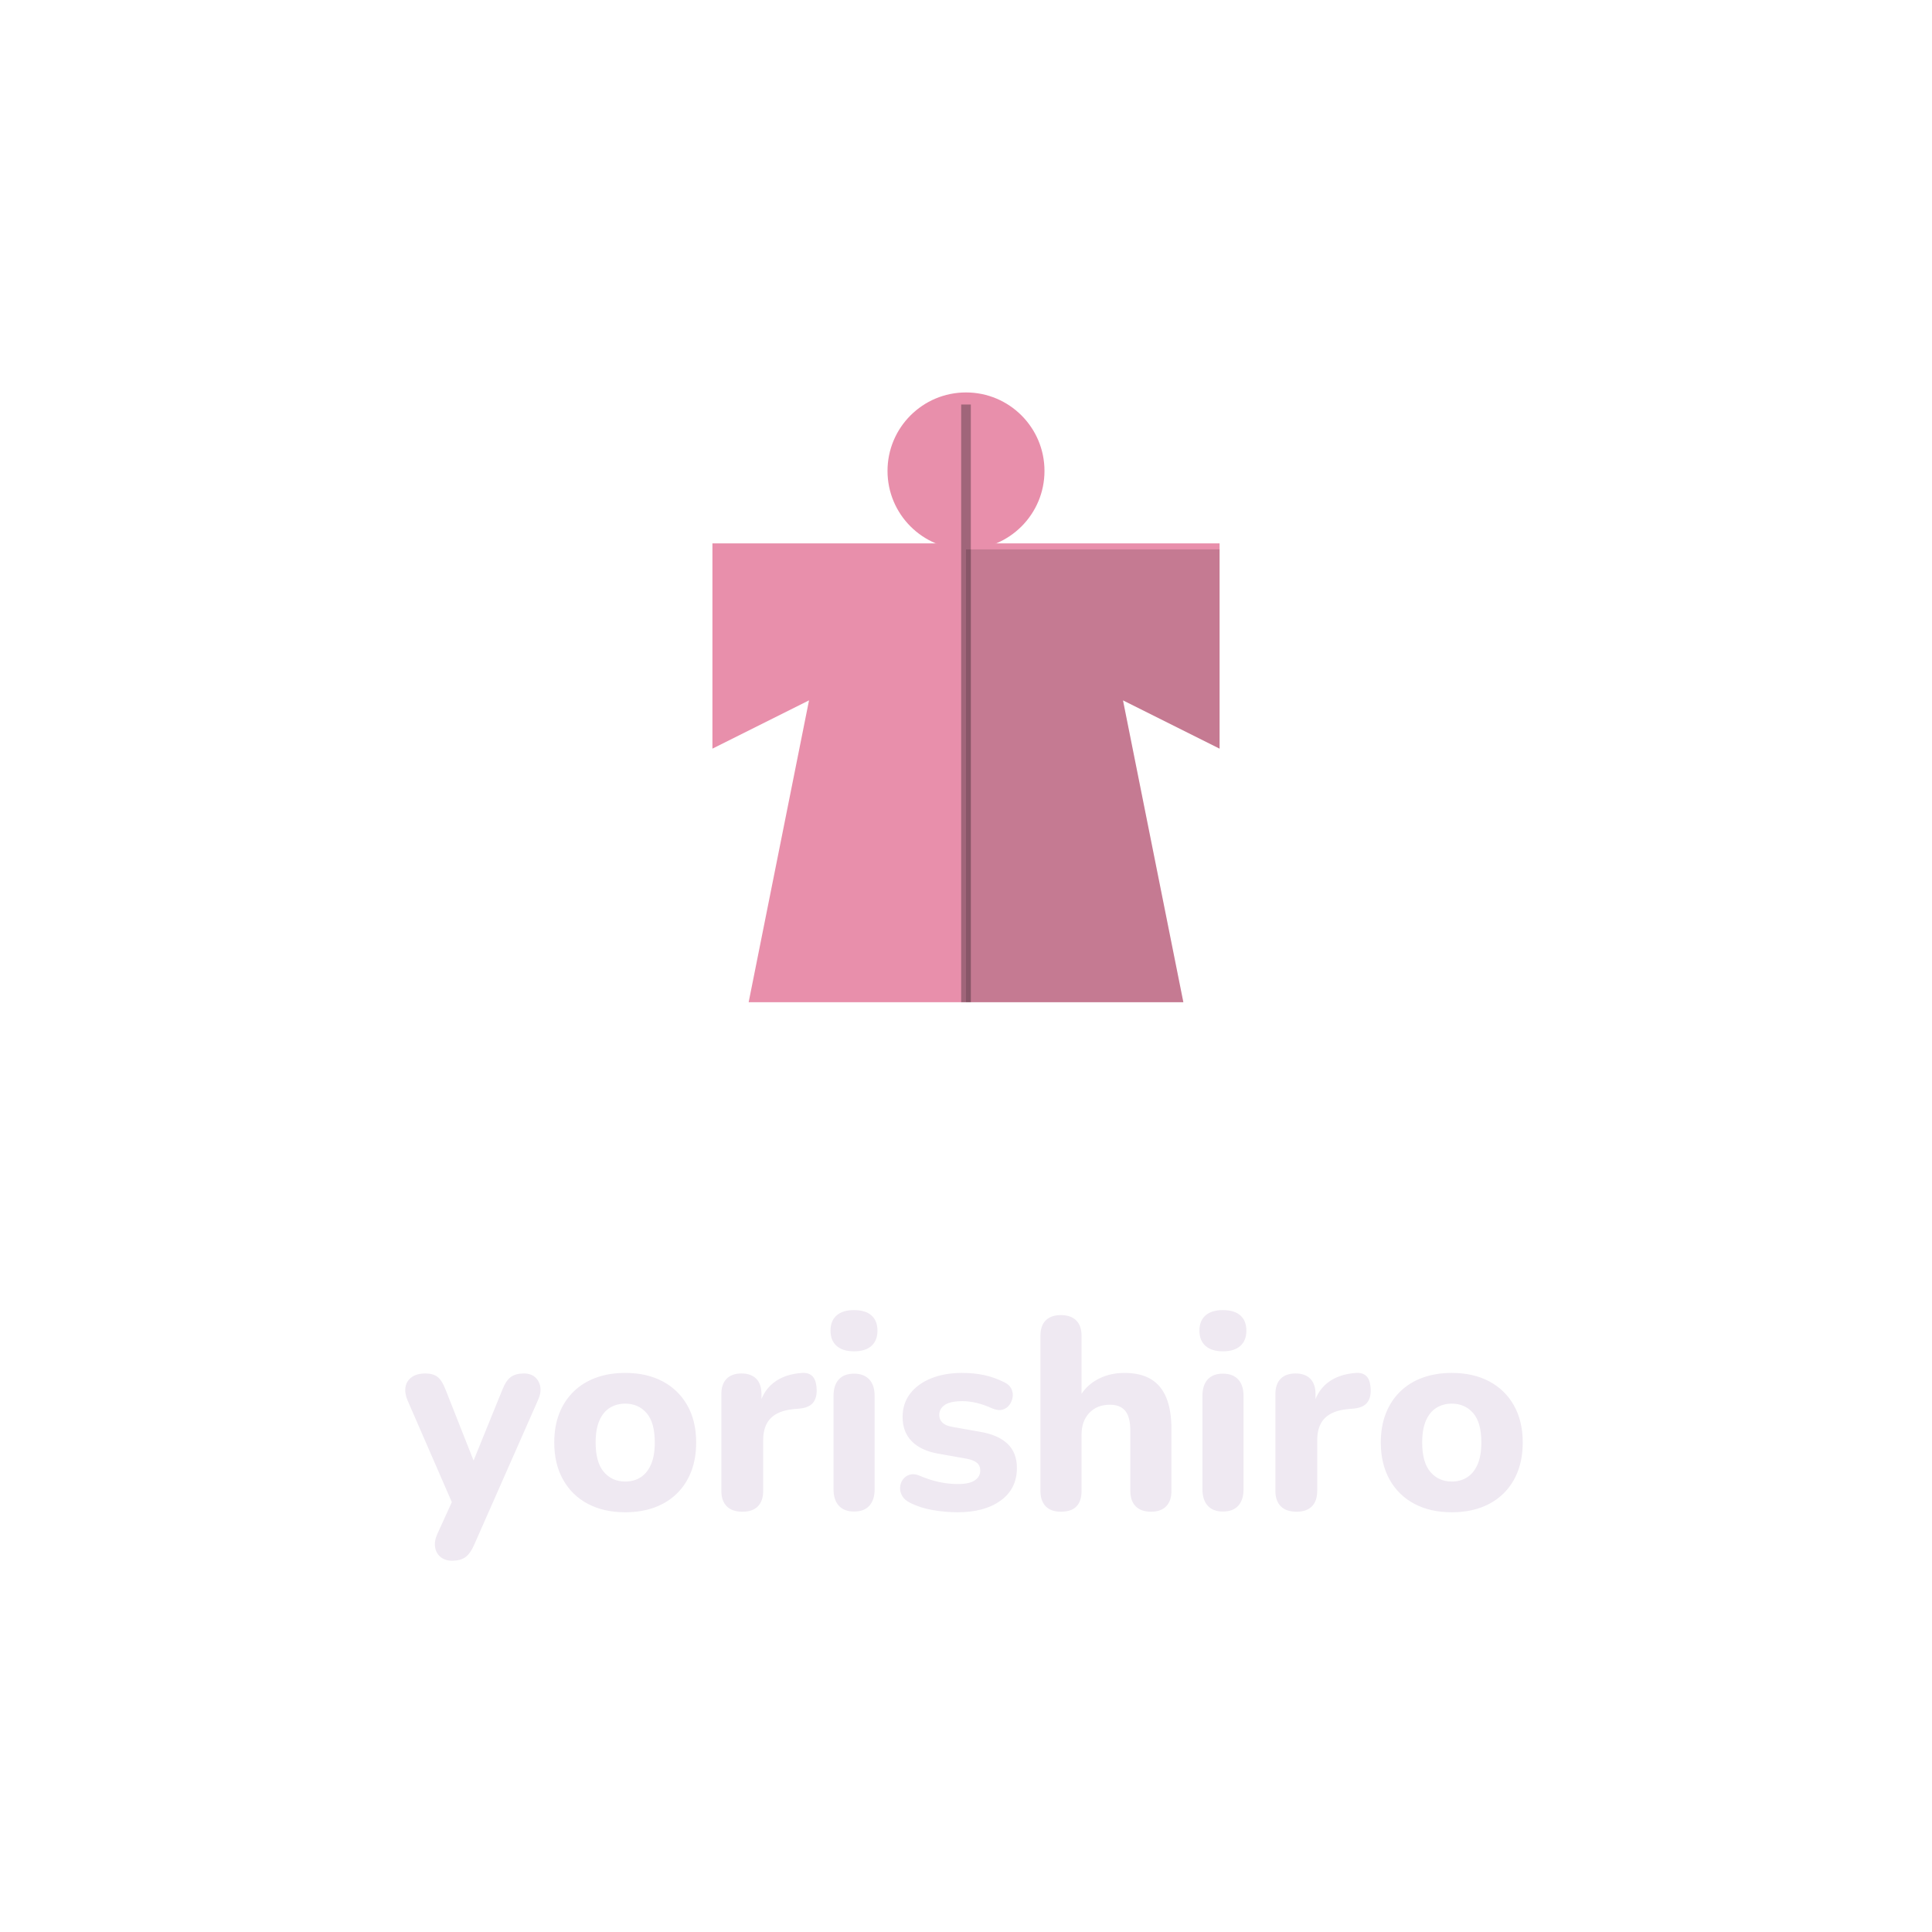
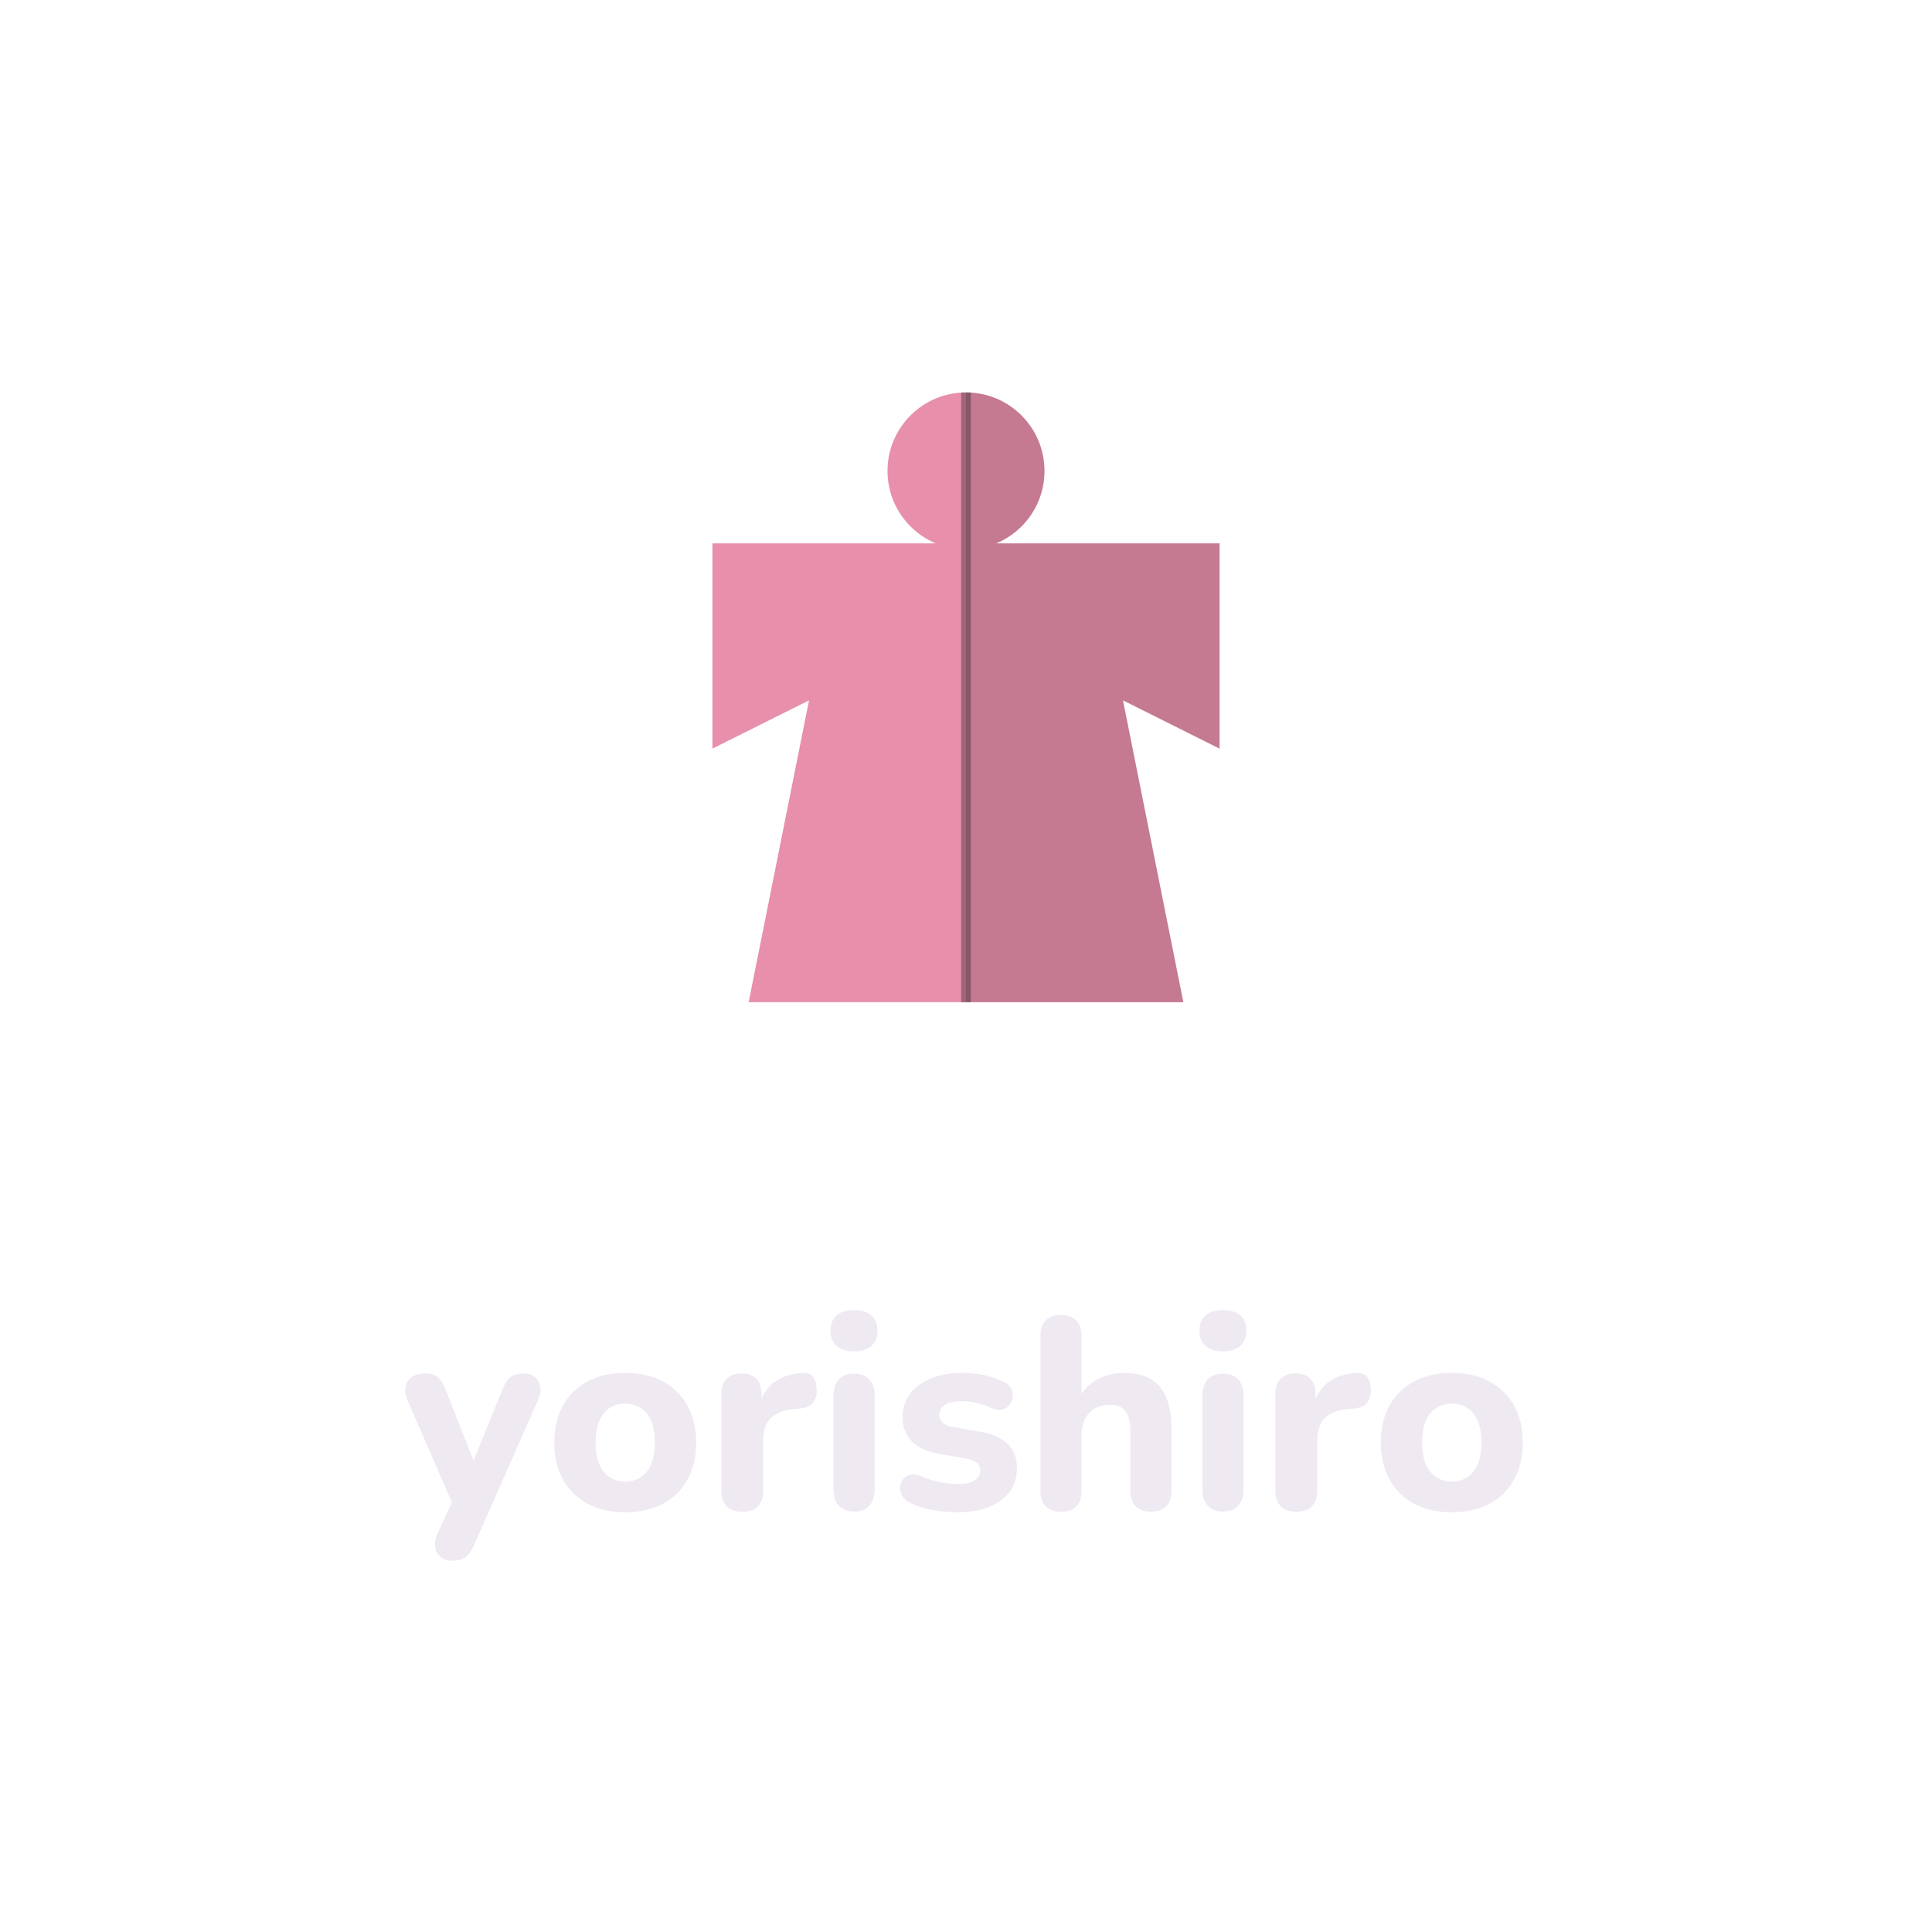
<svg xmlns="http://www.w3.org/2000/svg" width="512" height="512" viewBox="0 0 512 512">
  <g transform="translate(176 96) scale(1.6)">
    <g fill="#E88FAB">
      <circle cx="50" cy="18" r="13" />
      <path d="M8 30 H92 V64 L76 56 L86 106 H14 L24 56 L8 64 Z" />
    </g>
-     <path d="M50 7 V106" stroke="#1A1822" stroke-opacity=".35" stroke-width="1.6" fill="none" />
-     <path d="M50 31 V106 H86 L76 56 L92 64 V31 Z" fill="#000" fill-opacity=".15" />
+     <path d="M50 5 V106" stroke="#1A1822" stroke-opacity=".35" stroke-width="1.6" fill="none" />
+     <path d="M50 5 A13 13 0 0 1 50 31 Z M50 30 H92 V64 L76 56 L86 106 H50 Z" fill="#000" fill-opacity=".15" />
  </g>
  <path transform="translate(106.00 400) scale(0.07215)" fill="#EFE9F2" d="M191.819 188.626Q165.747 188.626 149.085 174.934Q132.422 161.241 128.982 138.796Q125.543 116.35 136.735 91.278L204.109 -56.59V4.807L27.434 -401.157Q16.554 -427.229 20.338 -449.518Q24.121 -471.807 42.753 -485.5Q61.385 -499.193 93.71 -499.193Q121.095 -499.193 137.758 -486.657Q154.42 -474.121 167.926 -438.543L286.012 -139.444H254.132L376.157 -439.856Q389.663 -473.807 407.482 -486.5Q425.302 -499.193 455.0 -499.193Q480.759 -499.193 496.265 -485.5Q511.771 -471.807 515.397 -449.862Q519.023 -427.916 507.144 -401.844L271.975 131.229Q256.782 164.868 238.493 176.747Q220.204 188.626 191.819 188.626ZM827.265 10.626Q748.446 10.626 689.94 -20.374Q631.434 -51.374 599.024 -109.187Q566.615 -167.0 566.615 -245.626Q566.615 -304.94 584.898 -351.91Q603.181 -398.879 637.59 -432.536Q672.0 -466.193 720.036 -483.693Q768.072 -501.193 827.265 -501.193Q906.397 -501.193 964.746 -470.193Q1023.095 -439.193 1055.505 -381.879Q1087.915 -324.566 1087.915 -245.626Q1087.915 -186.313 1069.631 -139.0Q1051.348 -91.687 1016.939 -58.03Q982.529 -24.374 934.493 -6.874Q886.457 10.626 827.265 10.626ZM827.265 -102.228Q859.566 -102.228 883.964 -117.879Q908.362 -133.529 922.139 -165.271Q935.916 -197.012 935.916 -245.626Q935.916 -319.049 905.832 -353.693Q875.747 -388.338 827.265 -388.338Q795.276 -388.338 770.722 -373.031Q746.167 -357.724 732.39 -326.139Q718.613 -294.554 718.613 -245.626Q718.613 -172.891 748.698 -137.559Q778.782 -102.228 827.265 -102.228ZM1257.891 8.626Q1220.313 8.626 1200.368 -11.162Q1180.422 -30.951 1180.422 -68.216V-423.037Q1180.422 -460.302 1199.711 -479.747Q1219.0 -499.193 1254.265 -499.193Q1289.529 -499.193 1308.662 -479.747Q1327.794 -460.302 1327.794 -423.037V-371.0H1317.794Q1329.601 -431.0 1370.915 -464.036Q1412.228 -497.072 1477.409 -501.193Q1502.167 -502.566 1515.607 -488.5Q1529.047 -474.434 1530.42 -440.916Q1531.794 -410.278 1517.511 -392.116Q1503.228 -373.953 1469.023 -370.327L1446.397 -368.327Q1389.469 -362.953 1361.758 -334.899Q1334.047 -306.844 1334.047 -254.229V-68.216Q1334.047 -30.951 1314.601 -11.162Q1295.156 8.626 1257.891 8.626ZM1667.578 7.94Q1631.313 7.94 1611.868 -13.506Q1592.422 -34.951 1592.422 -74.156V-416.41Q1592.422 -456.302 1611.868 -477.404Q1631.313 -498.506 1667.578 -498.506Q1703.843 -498.506 1723.631 -477.404Q1743.42 -456.302 1743.42 -416.41V-74.156Q1743.42 -34.951 1724.131 -13.506Q1704.843 7.94 1667.578 7.94ZM1667.578 -580.543Q1626.313 -580.543 1603.838 -600.392Q1581.362 -620.241 1581.362 -656.253Q1581.362 -692.951 1603.838 -712.457Q1626.313 -731.963 1667.578 -731.963Q1709.529 -731.963 1731.662 -712.457Q1753.794 -692.951 1753.794 -656.253Q1753.794 -620.241 1731.662 -600.392Q1709.529 -580.543 1667.578 -580.543ZM2048.193 10.626Q2004.253 10.626 1957.662 2.723Q1911.072 -5.181 1873.385 -24.362Q1853.0 -34.362 1844.464 -49.741Q1835.928 -65.121 1836.958 -81.283Q1837.988 -97.446 1847.428 -110.108Q1856.868 -122.771 1872.404 -127.493Q1887.94 -132.216 1907.072 -124.216Q1947.698 -107.095 1982.072 -100.065Q2016.446 -93.035 2048.879 -93.035Q2091.554 -93.035 2111.452 -106.716Q2131.35 -120.397 2131.35 -142.385Q2131.35 -161.626 2118.199 -171.777Q2105.049 -181.928 2080.0 -186.362L1974.675 -205.049Q1912.675 -216.422 1879.392 -250.549Q1846.109 -284.675 1846.109 -339.241Q1846.109 -389.121 1874.018 -425.374Q1901.928 -461.626 1951.277 -481.41Q2000.626 -501.193 2064.446 -501.193Q2109.072 -501.193 2146.789 -492.946Q2184.506 -484.698 2220.193 -466.578Q2238.325 -457.951 2245.548 -443.072Q2252.771 -428.193 2250.24 -412.03Q2247.71 -395.868 2237.927 -383.018Q2228.144 -370.169 2212.451 -366.103Q2196.759 -362.037 2176.626 -370.35Q2144.687 -384.784 2117.596 -391.157Q2090.506 -397.531 2066.385 -397.531Q2021.144 -397.531 2000.933 -383.507Q1980.722 -369.482 1980.722 -346.807Q1980.722 -330.193 1992.373 -318.698Q2004.023 -307.204 2028.012 -303.144L2133.337 -284.457Q2198.023 -273.084 2231.993 -240.457Q2265.963 -207.831 2265.963 -152.265Q2265.963 -75.506 2206.457 -32.44Q2146.951 10.626 2048.193 10.626ZM2427.578 8.626Q2391.313 8.626 2371.868 -11.162Q2352.422 -30.951 2352.422 -68.216V-637.471Q2352.422 -674.735 2371.868 -694.181Q2391.313 -713.626 2427.578 -713.626Q2463.843 -713.626 2483.631 -694.181Q2503.42 -674.735 2503.42 -637.471V-398.518H2488.794Q2511.734 -448.385 2557.294 -474.789Q2602.854 -501.193 2660.601 -501.193Q2719.601 -501.193 2757.601 -478.723Q2795.601 -456.253 2814.601 -410.5Q2833.601 -364.747 2833.601 -294.554V-68.216Q2833.601 -30.951 2814.156 -11.162Q2794.71 8.626 2758.446 8.626Q2722.181 8.626 2702.392 -11.162Q2682.603 -30.951 2682.603 -68.216V-287.928Q2682.603 -338.977 2664.079 -361.688Q2645.554 -384.399 2607.759 -384.399Q2560.276 -384.399 2531.848 -354.284Q2503.42 -324.169 2503.42 -274.06V-68.216Q2503.42 8.626 2427.578 8.626ZM3022.578 7.94Q2986.313 7.94 2966.868 -13.506Q2947.422 -34.951 2947.422 -74.156V-416.41Q2947.422 -456.302 2966.868 -477.404Q2986.313 -498.506 3022.578 -498.506Q3058.843 -498.506 3078.631 -477.404Q3098.42 -456.302 3098.42 -416.41V-74.156Q3098.42 -34.951 3079.131 -13.506Q3059.843 7.94 3022.578 7.94ZM3022.578 -580.543Q2981.313 -580.543 2958.838 -600.392Q2936.362 -620.241 2936.362 -656.253Q2936.362 -692.951 2958.838 -712.457Q2981.313 -731.963 3022.578 -731.963Q3064.529 -731.963 3086.662 -712.457Q3108.794 -692.951 3108.794 -656.253Q3108.794 -620.241 3086.662 -600.392Q3064.529 -580.543 3022.578 -580.543ZM3292.891 8.626Q3255.313 8.626 3235.368 -11.162Q3215.422 -30.951 3215.422 -68.216V-423.037Q3215.422 -460.302 3234.711 -479.747Q3254.0 -499.193 3289.265 -499.193Q3324.529 -499.193 3343.662 -479.747Q3362.794 -460.302 3362.794 -423.037V-371.0H3352.794Q3364.601 -431.0 3405.915 -464.036Q3447.228 -497.072 3512.409 -501.193Q3537.167 -502.566 3550.607 -488.5Q3564.047 -474.434 3565.42 -440.916Q3566.794 -410.278 3552.511 -392.116Q3538.228 -373.953 3504.023 -370.327L3481.397 -368.327Q3424.469 -362.953 3396.758 -334.899Q3369.047 -306.844 3369.047 -254.229V-68.216Q3369.047 -30.951 3349.601 -11.162Q3330.156 8.626 3292.891 8.626ZM3863.265 10.626Q3784.446 10.626 3725.94 -20.374Q3667.434 -51.374 3635.024 -109.187Q3602.615 -167.0 3602.615 -245.626Q3602.615 -304.94 3620.898 -351.91Q3639.181 -398.879 3673.59 -432.536Q3708.0 -466.193 3756.036 -483.693Q3804.072 -501.193 3863.265 -501.193Q3942.397 -501.193 4000.746 -470.193Q4059.095 -439.193 4091.505 -381.879Q4123.915 -324.566 4123.915 -245.626Q4123.915 -186.313 4105.631 -139.0Q4087.348 -91.687 4052.939 -58.03Q4018.529 -24.374 3970.493 -6.874Q3922.457 10.626 3863.265 10.626ZM3863.265 -102.228Q3895.566 -102.228 3919.964 -117.879Q3944.362 -133.529 3958.139 -165.271Q3971.916 -197.012 3971.916 -245.626Q3971.916 -319.049 3941.832 -353.693Q3911.747 -388.338 3863.265 -388.338Q3831.276 -388.338 3806.722 -373.031Q3782.167 -357.724 3768.39 -326.139Q3754.613 -294.554 3754.613 -245.626Q3754.613 -172.891 3784.698 -137.559Q3814.782 -102.228 3863.265 -102.228Z" />
</svg>
